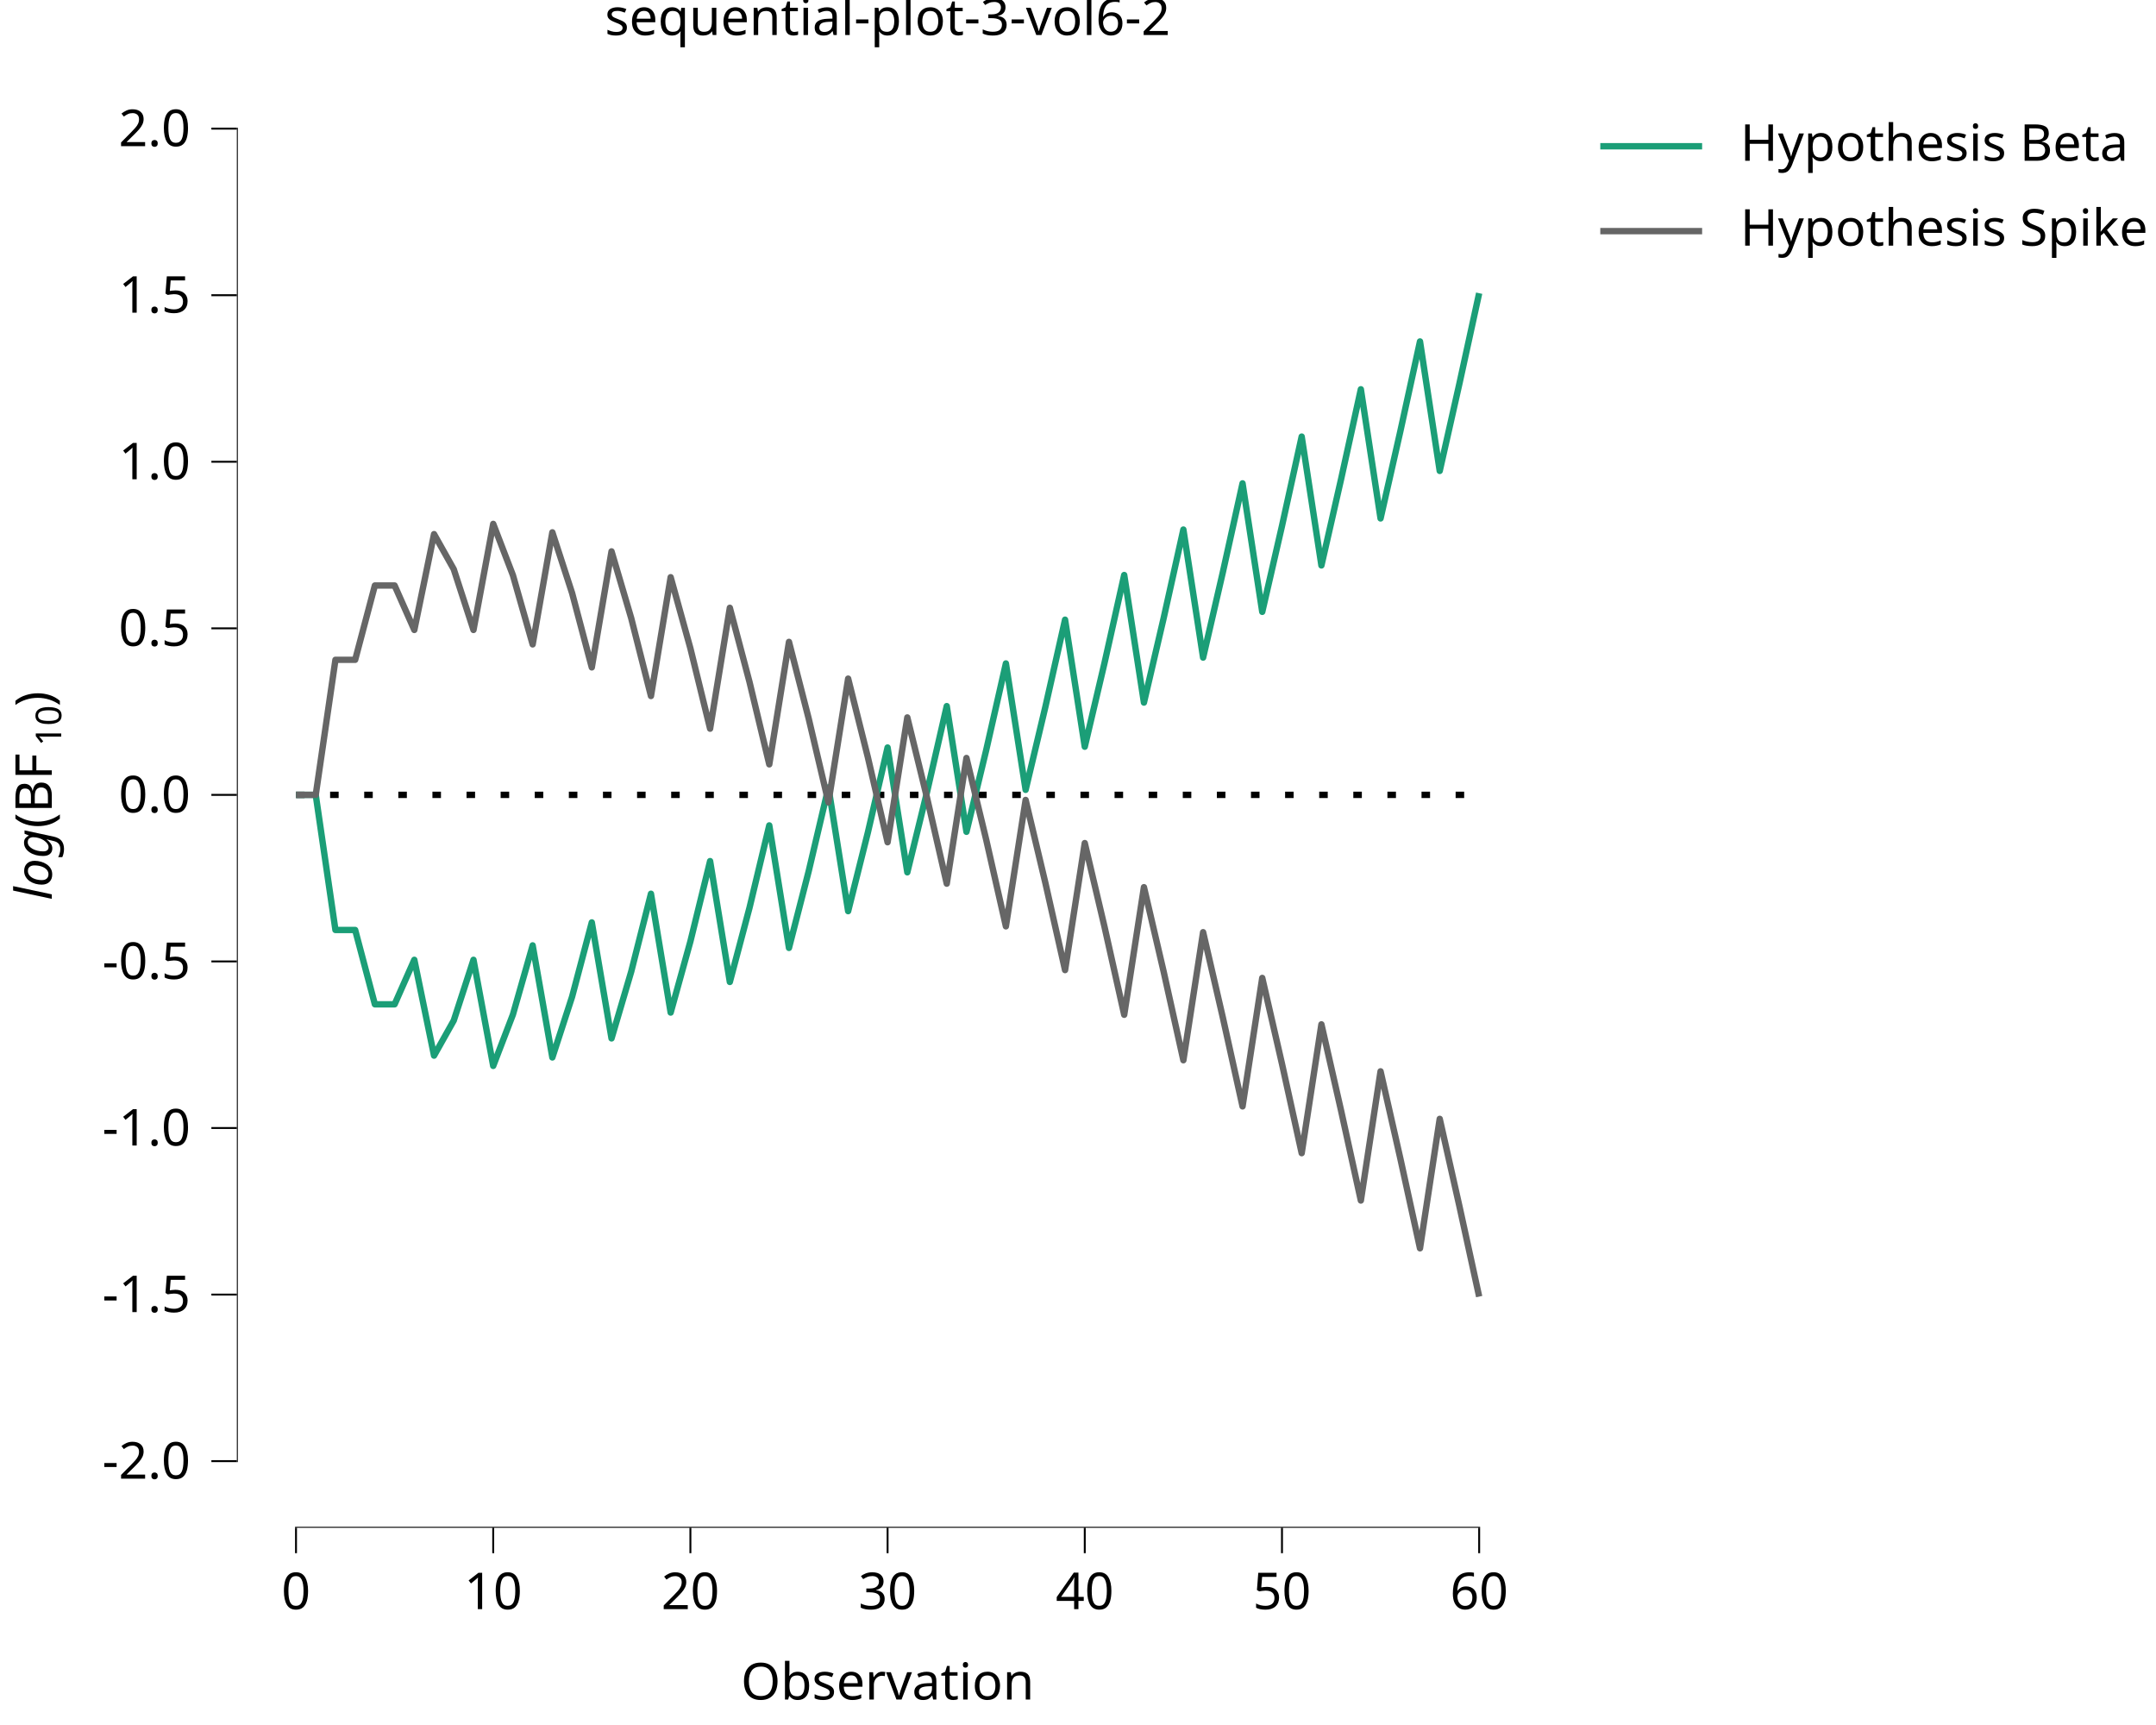
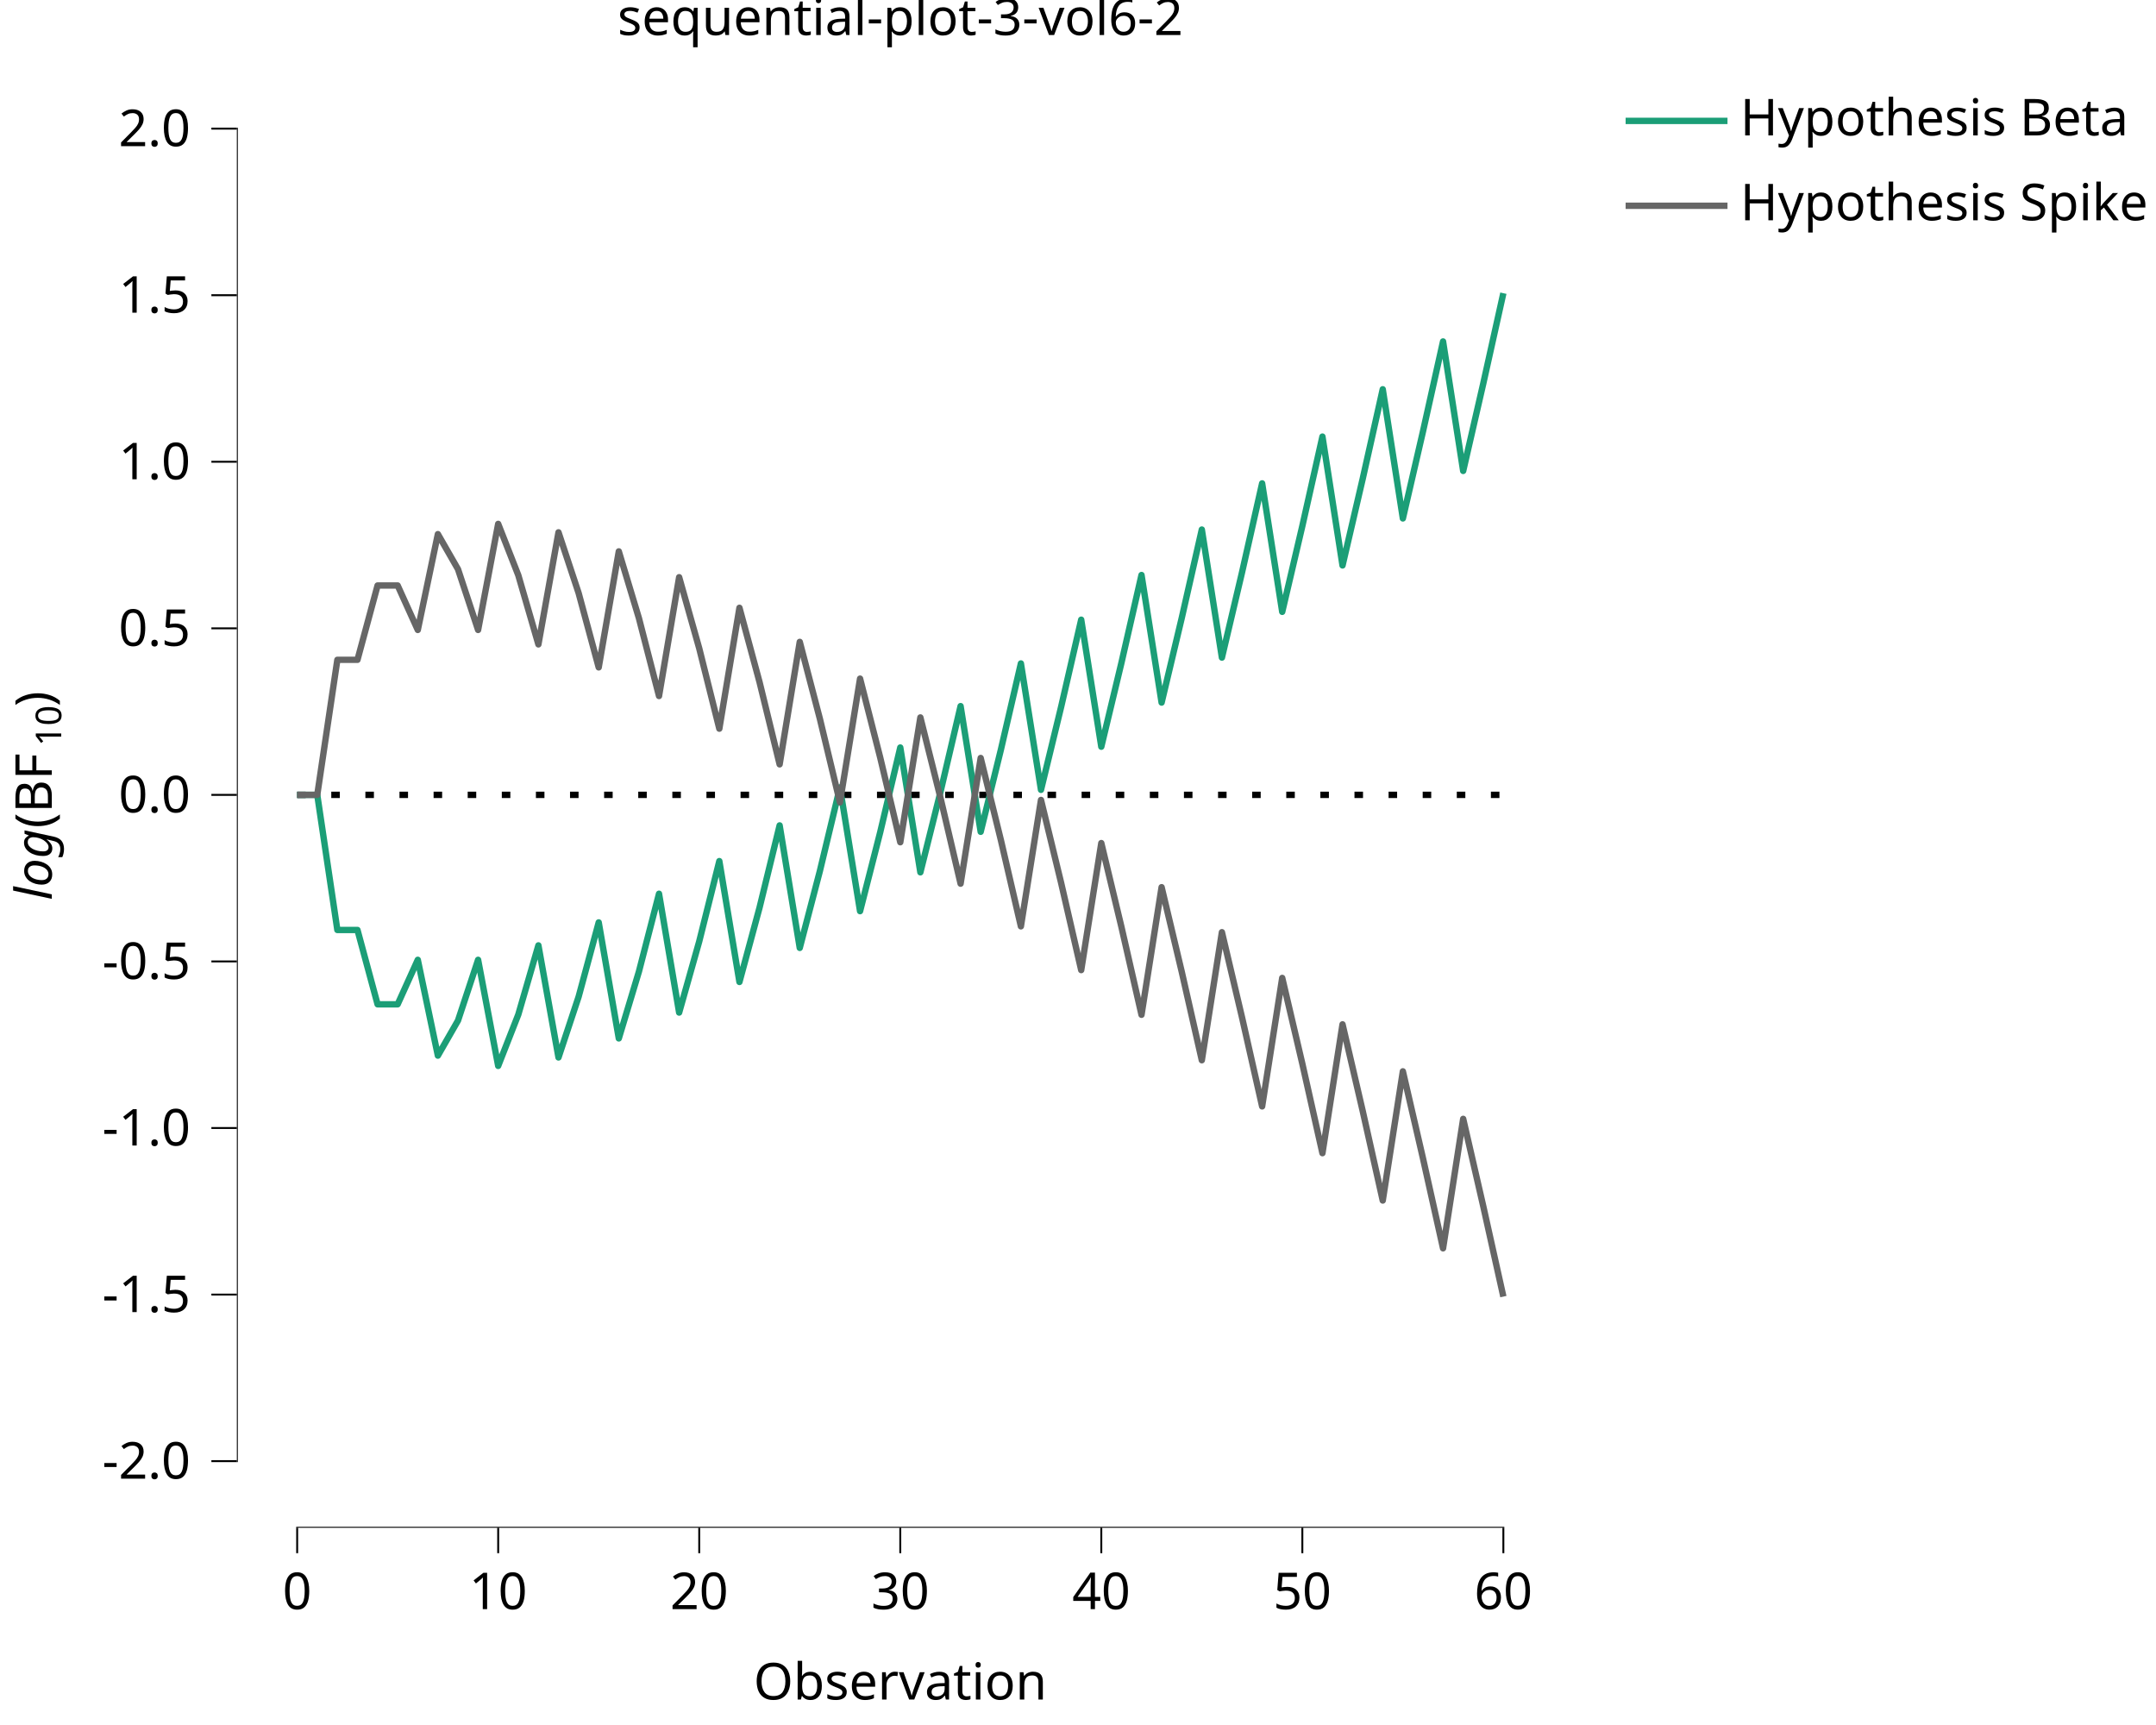
<svg xmlns="http://www.w3.org/2000/svg" class="svglite" data-engine-version="2.0" width="720.00pt" height="576.00pt" viewBox="0 0 720.00 576.00">
  <defs>
    <style type="text/css">
    .svglite line, .svglite polyline, .svglite polygon, .svglite path, .svglite rect, .svglite circle {
      fill: none;
      stroke: #000000;
      stroke-linecap: round;
      stroke-linejoin: round;
      stroke-miterlimit: 10.00;
    }
  </style>
  </defs>
  <rect width="100%" height="100%" style="stroke: none; fill: #FFFFFF;" />
  <defs>
    <clipPath id="cpMC4wMHw3MjAuMDB8MC4wMHw1NzYuMDA=">
      <rect x="0.00" y="0.00" width="720.00" height="576.00" />
    </clipPath>
  </defs>
  <g clip-path="url(#cpMC4wMHw3MjAuMDB8MC4wMHw1NzYuMDA=)">
    <rect x="0.00" y="0.00" width="720.00" height="576.00" style="stroke-width: 10.67; stroke: none;" />
  </g>
  <defs>
-     <clipPath id="cpNzkuMTB8NTEzLjczfDIwLjcxfDUxMC4xNA==">
-       <rect x="79.10" y="20.71" width="434.63" height="489.43" />
+     <clipPath id="cpNzkuMTB8NTIyLjE5fDIwLjcxfDUxMC4xNA==">
+       <rect x="79.10" y="20.71" width="443.10" height="489.43" />
    </clipPath>
  </defs>
-   <g clip-path="url(#cpNzkuMTB8NTEzLjczfDIwLjcxfDUxMC4xNA==)">
-     <rect x="79.10" y="20.71" width="434.63" height="489.43" style="stroke-width: 10.67; stroke: none;" />
-     <polyline points="98.85,265.42 493.97,265.42 " style="stroke-width: 2.13; stroke-dasharray: 2.85,8.54; stroke-linecap: butt;" />
-     <polyline points="98.85,265.42 105.44,265.42 112.02,310.53 118.61,310.53 125.19,335.35 131.78,335.35 138.36,320.49 144.95,352.49 151.53,340.77 158.12,320.49 164.71,355.92 171.29,338.77 177.88,315.67 184.46,353.10 191.05,332.82 197.63,308.00 204.22,346.74 210.80,324.42 217.39,298.43 223.97,338.11 230.56,314.35 237.14,287.53 243.73,327.89 250.31,303.07 256.90,275.61 263.48,316.52 270.07,290.88 276.66,262.92 283.24,304.25 289.83,277.96 296.41,249.60 303.00,291.28 309.58,264.46 316.17,235.78 322.75,277.75 329.34,250.48 335.92,221.53 342.51,263.74 349.09,236.10 355.68,206.92 362.26,249.34 368.85,221.38 375.43,192.00 382.02,234.60 388.61,206.37 395.19,176.82 401.78,219.58 408.36,191.11 414.95,161.40 421.53,204.30 428.12,175.62 434.70,145.78 441.29,188.81 447.87,159.94 454.46,129.98 461.04,173.11 467.63,144.08 474.21,114.01 480.80,157.25 487.38,128.06 493.97,97.90 " style="stroke-width: 2.13; stroke: #1B9E77; stroke-linecap: butt;" />
-     <polyline points="98.85,265.42 105.44,265.42 112.02,220.32 118.61,220.32 125.19,195.50 131.78,195.50 138.36,210.35 144.95,178.35 151.53,190.07 158.12,210.35 164.71,174.93 171.29,192.08 177.88,215.17 184.46,177.75 191.05,198.03 197.63,222.85 204.22,184.11 210.80,206.43 217.39,232.41 223.97,192.74 230.56,216.50 237.14,243.32 243.73,202.95 250.31,227.77 256.90,255.23 263.48,214.33 270.07,239.97 276.66,267.93 283.24,226.60 289.83,252.89 296.41,281.24 303.00,239.56 309.58,266.39 316.17,295.07 322.75,253.10 329.34,280.37 335.92,309.32 342.51,267.11 349.09,294.75 355.68,323.93 362.26,281.51 368.85,309.46 375.43,338.85 382.02,296.24 388.61,324.47 395.19,354.03 401.78,311.27 408.36,339.74 414.95,369.44 421.53,326.54 428.12,355.22 434.70,385.06 441.29,342.04 447.87,370.91 454.46,400.87 461.04,357.73 467.63,386.77 474.21,416.83 480.80,373.60 487.38,402.79 493.97,432.95 " style="stroke-width: 2.13; stroke: #666666; stroke-linecap: butt;" />
-     <line x1="98.53" y1="510.14" x2="494.29" y2="510.14" style="stroke-width: 0.64; stroke-linecap: butt;" />
+   <g clip-path="url(#cpNzkuMTB8NTIyLjE5fDIwLjcxfDUxMC4xNA==)">
+     <rect x="79.10" y="20.71" width="443.10" height="489.43" style="stroke-width: 10.67; stroke: none;" />
+     <polyline points="99.24,265.42 502.05,265.42 " style="stroke-width: 2.13; stroke-dasharray: 2.85,8.54; stroke-linecap: butt;" />
+     <polyline points="99.24,265.42 105.95,265.42 112.66,310.53 119.38,310.53 126.09,335.35 132.80,335.35 139.52,320.49 146.23,352.49 152.95,340.77 159.66,320.49 166.37,355.92 173.09,338.77 179.80,315.67 186.51,353.10 193.23,332.82 199.94,308.00 206.65,346.74 213.37,324.42 220.08,298.43 226.80,338.11 233.51,314.35 240.22,287.53 246.94,327.89 253.65,303.07 260.36,275.61 267.08,316.52 273.79,290.88 280.50,262.92 287.22,304.25 293.93,277.96 300.65,249.60 307.36,291.28 314.07,264.46 320.79,235.78 327.50,277.75 334.21,250.48 340.93,221.53 347.64,263.74 354.35,236.10 361.07,206.92 367.78,249.34 374.49,221.38 381.21,192.00 387.92,234.60 394.64,206.37 401.35,176.82 408.06,219.58 414.78,191.11 421.49,161.40 428.20,204.30 434.92,175.62 441.63,145.78 448.34,188.81 455.06,159.94 461.77,129.98 468.49,173.11 475.20,144.08 481.91,114.01 488.63,157.25 495.34,128.06 502.05,97.90 " style="stroke-width: 2.13; stroke: #1B9E77; stroke-linecap: butt;" />
+     <polyline points="99.24,265.42 105.95,265.42 112.66,220.32 119.38,220.32 126.09,195.50 132.80,195.50 139.52,210.35 146.23,178.35 152.95,190.07 159.66,210.35 166.37,174.93 173.09,192.08 179.80,215.17 186.51,177.75 193.23,198.03 199.94,222.85 206.65,184.11 213.37,206.43 220.08,232.41 226.80,192.74 233.51,216.50 240.22,243.32 246.94,202.95 253.65,227.77 260.36,255.23 267.08,214.33 273.79,239.97 280.50,267.93 287.22,226.60 293.93,252.89 300.65,281.24 307.36,239.56 314.07,266.39 320.79,295.07 327.50,253.10 334.21,280.37 340.93,309.32 347.64,267.11 354.35,294.75 361.07,323.93 367.78,281.51 374.49,309.46 381.21,338.85 387.92,296.24 394.64,324.47 401.35,354.03 408.06,311.27 414.78,339.74 421.49,369.44 428.20,326.54 434.92,355.22 441.63,385.06 448.34,342.04 455.06,370.91 461.77,400.87 468.49,357.73 475.20,386.77 481.91,416.83 488.63,373.60 495.34,402.79 502.05,432.95 " style="stroke-width: 2.13; stroke: #666666; stroke-linecap: butt;" />
+     <line x1="98.92" y1="510.14" x2="502.37" y2="510.14" style="stroke-width: 0.64; stroke-linecap: butt;" />
    <line x1="79.10" y1="488.21" x2="79.10" y2="42.64" style="stroke-width: 0.64; stroke-linecap: butt;" />
-     <rect x="79.10" y="20.71" width="434.63" height="489.43" style="stroke-width: 0.00; stroke: none;" />
+     <rect x="79.10" y="20.71" width="443.10" height="489.43" style="stroke-width: 0.00; stroke: none;" />
  </g>
  <g clip-path="url(#cpMC4wMHw3MjAuMDB8MC4wMHw1NzYuMDA=)">
    <polyline points="79.10,510.14 79.10,20.71 " style="stroke-width: 0.00; stroke: none; stroke-linecap: butt;" />
    <text x="63.62" y="493.74" text-anchor="end" style="font-size: 17.00px; font-family: sans;" textLength="29.29px" lengthAdjust="spacingAndGlyphs">-2.0</text>
    <text x="63.62" y="438.13" text-anchor="end" style="font-size: 17.00px; font-family: sans;" textLength="29.29px" lengthAdjust="spacingAndGlyphs">-1.5</text>
    <text x="63.62" y="382.51" text-anchor="end" style="font-size: 17.00px; font-family: sans;" textLength="29.29px" lengthAdjust="spacingAndGlyphs">-1.0</text>
    <text x="63.62" y="326.89" text-anchor="end" style="font-size: 17.00px; font-family: sans;" textLength="29.29px" lengthAdjust="spacingAndGlyphs">-0.5</text>
    <text x="63.62" y="271.27" text-anchor="end" style="font-size: 17.00px; font-family: sans;" textLength="23.63px" lengthAdjust="spacingAndGlyphs">0.0</text>
    <text x="63.62" y="215.66" text-anchor="end" style="font-size: 17.00px; font-family: sans;" textLength="23.63px" lengthAdjust="spacingAndGlyphs">0.5</text>
    <text x="63.62" y="160.04" text-anchor="end" style="font-size: 17.00px; font-family: sans;" textLength="23.63px" lengthAdjust="spacingAndGlyphs">1.0</text>
    <text x="63.62" y="104.42" text-anchor="end" style="font-size: 17.00px; font-family: sans;" textLength="23.63px" lengthAdjust="spacingAndGlyphs">1.5</text>
    <text x="63.62" y="48.80" text-anchor="end" style="font-size: 17.00px; font-family: sans;" textLength="23.63px" lengthAdjust="spacingAndGlyphs">2.0</text>
    <polyline points="70.59,487.89 79.10,487.89 " style="stroke-width: 0.64; stroke-linecap: butt;" />
    <polyline points="70.59,432.28 79.10,432.28 " style="stroke-width: 0.64; stroke-linecap: butt;" />
    <polyline points="70.59,376.66 79.10,376.66 " style="stroke-width: 0.64; stroke-linecap: butt;" />
    <polyline points="70.59,321.04 79.10,321.04 " style="stroke-width: 0.64; stroke-linecap: butt;" />
    <polyline points="70.59,265.42 79.10,265.42 " style="stroke-width: 0.64; stroke-linecap: butt;" />
    <polyline points="70.59,209.81 79.10,209.81 " style="stroke-width: 0.64; stroke-linecap: butt;" />
    <polyline points="70.59,154.19 79.10,154.19 " style="stroke-width: 0.64; stroke-linecap: butt;" />
    <polyline points="70.59,98.57 79.10,98.57 " style="stroke-width: 0.64; stroke-linecap: butt;" />
    <polyline points="70.59,42.95 79.10,42.95 " style="stroke-width: 0.64; stroke-linecap: butt;" />
-     <polyline points="79.10,510.14 513.73,510.14 " style="stroke-width: 0.00; stroke: none; stroke-linecap: butt;" />
-     <polyline points="98.85,518.64 98.85,510.14 " style="stroke-width: 0.64; stroke-linecap: butt;" />
-     <polyline points="164.71,518.64 164.71,510.14 " style="stroke-width: 0.64; stroke-linecap: butt;" />
-     <polyline points="230.56,518.64 230.56,510.14 " style="stroke-width: 0.64; stroke-linecap: butt;" />
-     <polyline points="296.41,518.64 296.41,510.14 " style="stroke-width: 0.64; stroke-linecap: butt;" />
-     <polyline points="362.26,518.64 362.26,510.14 " style="stroke-width: 0.64; stroke-linecap: butt;" />
-     <polyline points="428.12,518.64 428.12,510.14 " style="stroke-width: 0.64; stroke-linecap: butt;" />
-     <polyline points="493.97,518.64 493.97,510.14 " style="stroke-width: 0.64; stroke-linecap: butt;" />
-     <text x="98.85" y="537.32" text-anchor="middle" style="font-size: 17.00px; font-family: sans;" textLength="9.46px" lengthAdjust="spacingAndGlyphs">0</text>
-     <text x="164.71" y="537.32" text-anchor="middle" style="font-size: 17.00px; font-family: sans;" textLength="18.91px" lengthAdjust="spacingAndGlyphs">10</text>
-     <text x="230.56" y="537.32" text-anchor="middle" style="font-size: 17.00px; font-family: sans;" textLength="18.91px" lengthAdjust="spacingAndGlyphs">20</text>
-     <text x="296.41" y="537.32" text-anchor="middle" style="font-size: 17.00px; font-family: sans;" textLength="18.91px" lengthAdjust="spacingAndGlyphs">30</text>
-     <text x="362.26" y="537.32" text-anchor="middle" style="font-size: 17.00px; font-family: sans;" textLength="18.91px" lengthAdjust="spacingAndGlyphs">40</text>
-     <text x="428.12" y="537.32" text-anchor="middle" style="font-size: 17.00px; font-family: sans;" textLength="18.91px" lengthAdjust="spacingAndGlyphs">50</text>
-     <text x="493.97" y="537.32" text-anchor="middle" style="font-size: 17.00px; font-family: sans;" textLength="18.91px" lengthAdjust="spacingAndGlyphs">60</text>
-     <text x="296.41" y="567.49" text-anchor="middle" style="font-size: 17.00px; font-family: sans;" textLength="91.68px" lengthAdjust="spacingAndGlyphs">Observation</text>
+     <polyline points="79.10,510.14 522.19,510.14 " style="stroke-width: 0.00; stroke: none; stroke-linecap: butt;" />
+     <polyline points="99.24,518.64 99.24,510.14 " style="stroke-width: 0.64; stroke-linecap: butt;" />
+     <polyline points="166.37,518.64 166.37,510.14 " style="stroke-width: 0.64; stroke-linecap: butt;" />
+     <polyline points="233.51,518.64 233.51,510.14 " style="stroke-width: 0.64; stroke-linecap: butt;" />
+     <polyline points="300.65,518.64 300.65,510.14 " style="stroke-width: 0.64; stroke-linecap: butt;" />
+     <polyline points="367.78,518.64 367.78,510.14 " style="stroke-width: 0.64; stroke-linecap: butt;" />
+     <polyline points="434.92,518.64 434.92,510.14 " style="stroke-width: 0.64; stroke-linecap: butt;" />
+     <polyline points="502.05,518.64 502.05,510.14 " style="stroke-width: 0.64; stroke-linecap: butt;" />
+     <text x="99.24" y="537.32" text-anchor="middle" style="font-size: 17.00px; font-family: sans;" textLength="9.46px" lengthAdjust="spacingAndGlyphs">0</text>
+     <text x="166.37" y="537.32" text-anchor="middle" style="font-size: 17.00px; font-family: sans;" textLength="18.91px" lengthAdjust="spacingAndGlyphs">10</text>
+     <text x="233.51" y="537.32" text-anchor="middle" style="font-size: 17.00px; font-family: sans;" textLength="18.91px" lengthAdjust="spacingAndGlyphs">20</text>
+     <text x="300.65" y="537.32" text-anchor="middle" style="font-size: 17.00px; font-family: sans;" textLength="18.91px" lengthAdjust="spacingAndGlyphs">30</text>
+     <text x="367.78" y="537.32" text-anchor="middle" style="font-size: 17.00px; font-family: sans;" textLength="18.91px" lengthAdjust="spacingAndGlyphs">40</text>
+     <text x="434.92" y="537.32" text-anchor="middle" style="font-size: 17.00px; font-family: sans;" textLength="18.91px" lengthAdjust="spacingAndGlyphs">50</text>
+     <text x="502.05" y="537.32" text-anchor="middle" style="font-size: 17.00px; font-family: sans;" textLength="18.91px" lengthAdjust="spacingAndGlyphs">60</text>
+     <text x="300.65" y="567.49" text-anchor="middle" style="font-size: 17.00px; font-family: sans;" textLength="91.68px" lengthAdjust="spacingAndGlyphs">Observation</text>
    <text transform="translate(17.30,300.59) rotate(-90)" style="font-size: 17.00px; font-style: italic; font-family: sans;" textLength="22.68px" lengthAdjust="spacingAndGlyphs">log</text>
    <text transform="translate(17.30,276.54) rotate(-90)" style="font-size: 17.00px; font-family: sans;" textLength="27.39px" lengthAdjust="spacingAndGlyphs">(BF</text>
    <text transform="translate(20.45,249.15) rotate(-90)" style="font-size: 11.90px; font-family: sans;" textLength="13.24px" lengthAdjust="spacingAndGlyphs">10</text>
    <text transform="translate(17.30,235.92) rotate(-90)" style="font-size: 17.00px; font-family: sans;" textLength="5.66px" lengthAdjust="spacingAndGlyphs">)</text>
-     <rect x="524.68" y="20.71" width="195.32" height="76.12" style="stroke-width: 0.75; stroke: none;" />
-     <rect x="524.68" y="20.71" width="195.32" height="76.12" style="stroke-width: 10.67; stroke: none;" />
-     <rect x="530.16" y="34.66" width="42.52" height="28.35" style="stroke-width: 10.67; stroke: none;" />
-     <line x1="534.42" y1="48.83" x2="568.43" y2="48.83" style="stroke-width: 2.13; stroke: #1B9E77; stroke-linecap: butt;" />
-     <rect x="530.16" y="63.00" width="42.52" height="28.35" style="stroke-width: 10.67; stroke: none;" />
-     <line x1="534.42" y1="77.18" x2="568.43" y2="77.18" style="stroke-width: 2.13; stroke: #666666; stroke-linecap: butt;" />
-     <text x="581.15" y="53.68" style="font-size: 17.00px; font-family: sans;" textLength="123.82px" lengthAdjust="spacingAndGlyphs">Hypothesis Beta</text>
-     <text x="581.15" y="82.03" style="font-size: 17.00px; font-family: sans;" textLength="131.38px" lengthAdjust="spacingAndGlyphs">Hypothesis Spike</text>
-     <text x="296.41" y="11.70" text-anchor="middle" style="font-size: 17.00px; font-family: sans;" textLength="177.66px" lengthAdjust="spacingAndGlyphs">sequential-plot-3-vol6-2</text>
+     <rect x="533.15" y="20.71" width="186.85" height="67.65" style="stroke-width: 0.75; stroke: none;" />
+     <rect x="533.15" y="20.71" width="186.85" height="67.65" style="stroke-width: 10.67; stroke: none;" />
+     <rect x="538.63" y="26.19" width="42.52" height="28.35" style="stroke-width: 10.67; stroke: none;" />
+     <line x1="542.88" y1="40.36" x2="576.90" y2="40.36" style="stroke-width: 2.13; stroke: #1B9E77; stroke-linecap: butt;" />
+     <rect x="538.63" y="54.53" width="42.52" height="28.35" style="stroke-width: 10.67; stroke: none;" />
+     <line x1="542.88" y1="68.71" x2="576.90" y2="68.71" style="stroke-width: 2.13; stroke: #666666; stroke-linecap: butt;" />
+     <text x="581.15" y="45.21" style="font-size: 17.00px; font-family: sans;" textLength="123.82px" lengthAdjust="spacingAndGlyphs">Hypothesis Beta</text>
+     <text x="581.15" y="73.56" style="font-size: 17.00px; font-family: sans;" textLength="131.38px" lengthAdjust="spacingAndGlyphs">Hypothesis Spike</text>
+     <text x="300.65" y="11.70" text-anchor="middle" style="font-size: 17.00px; font-family: sans;" textLength="177.66px" lengthAdjust="spacingAndGlyphs">sequential-plot-3-vol6-2</text>
  </g>
</svg>
